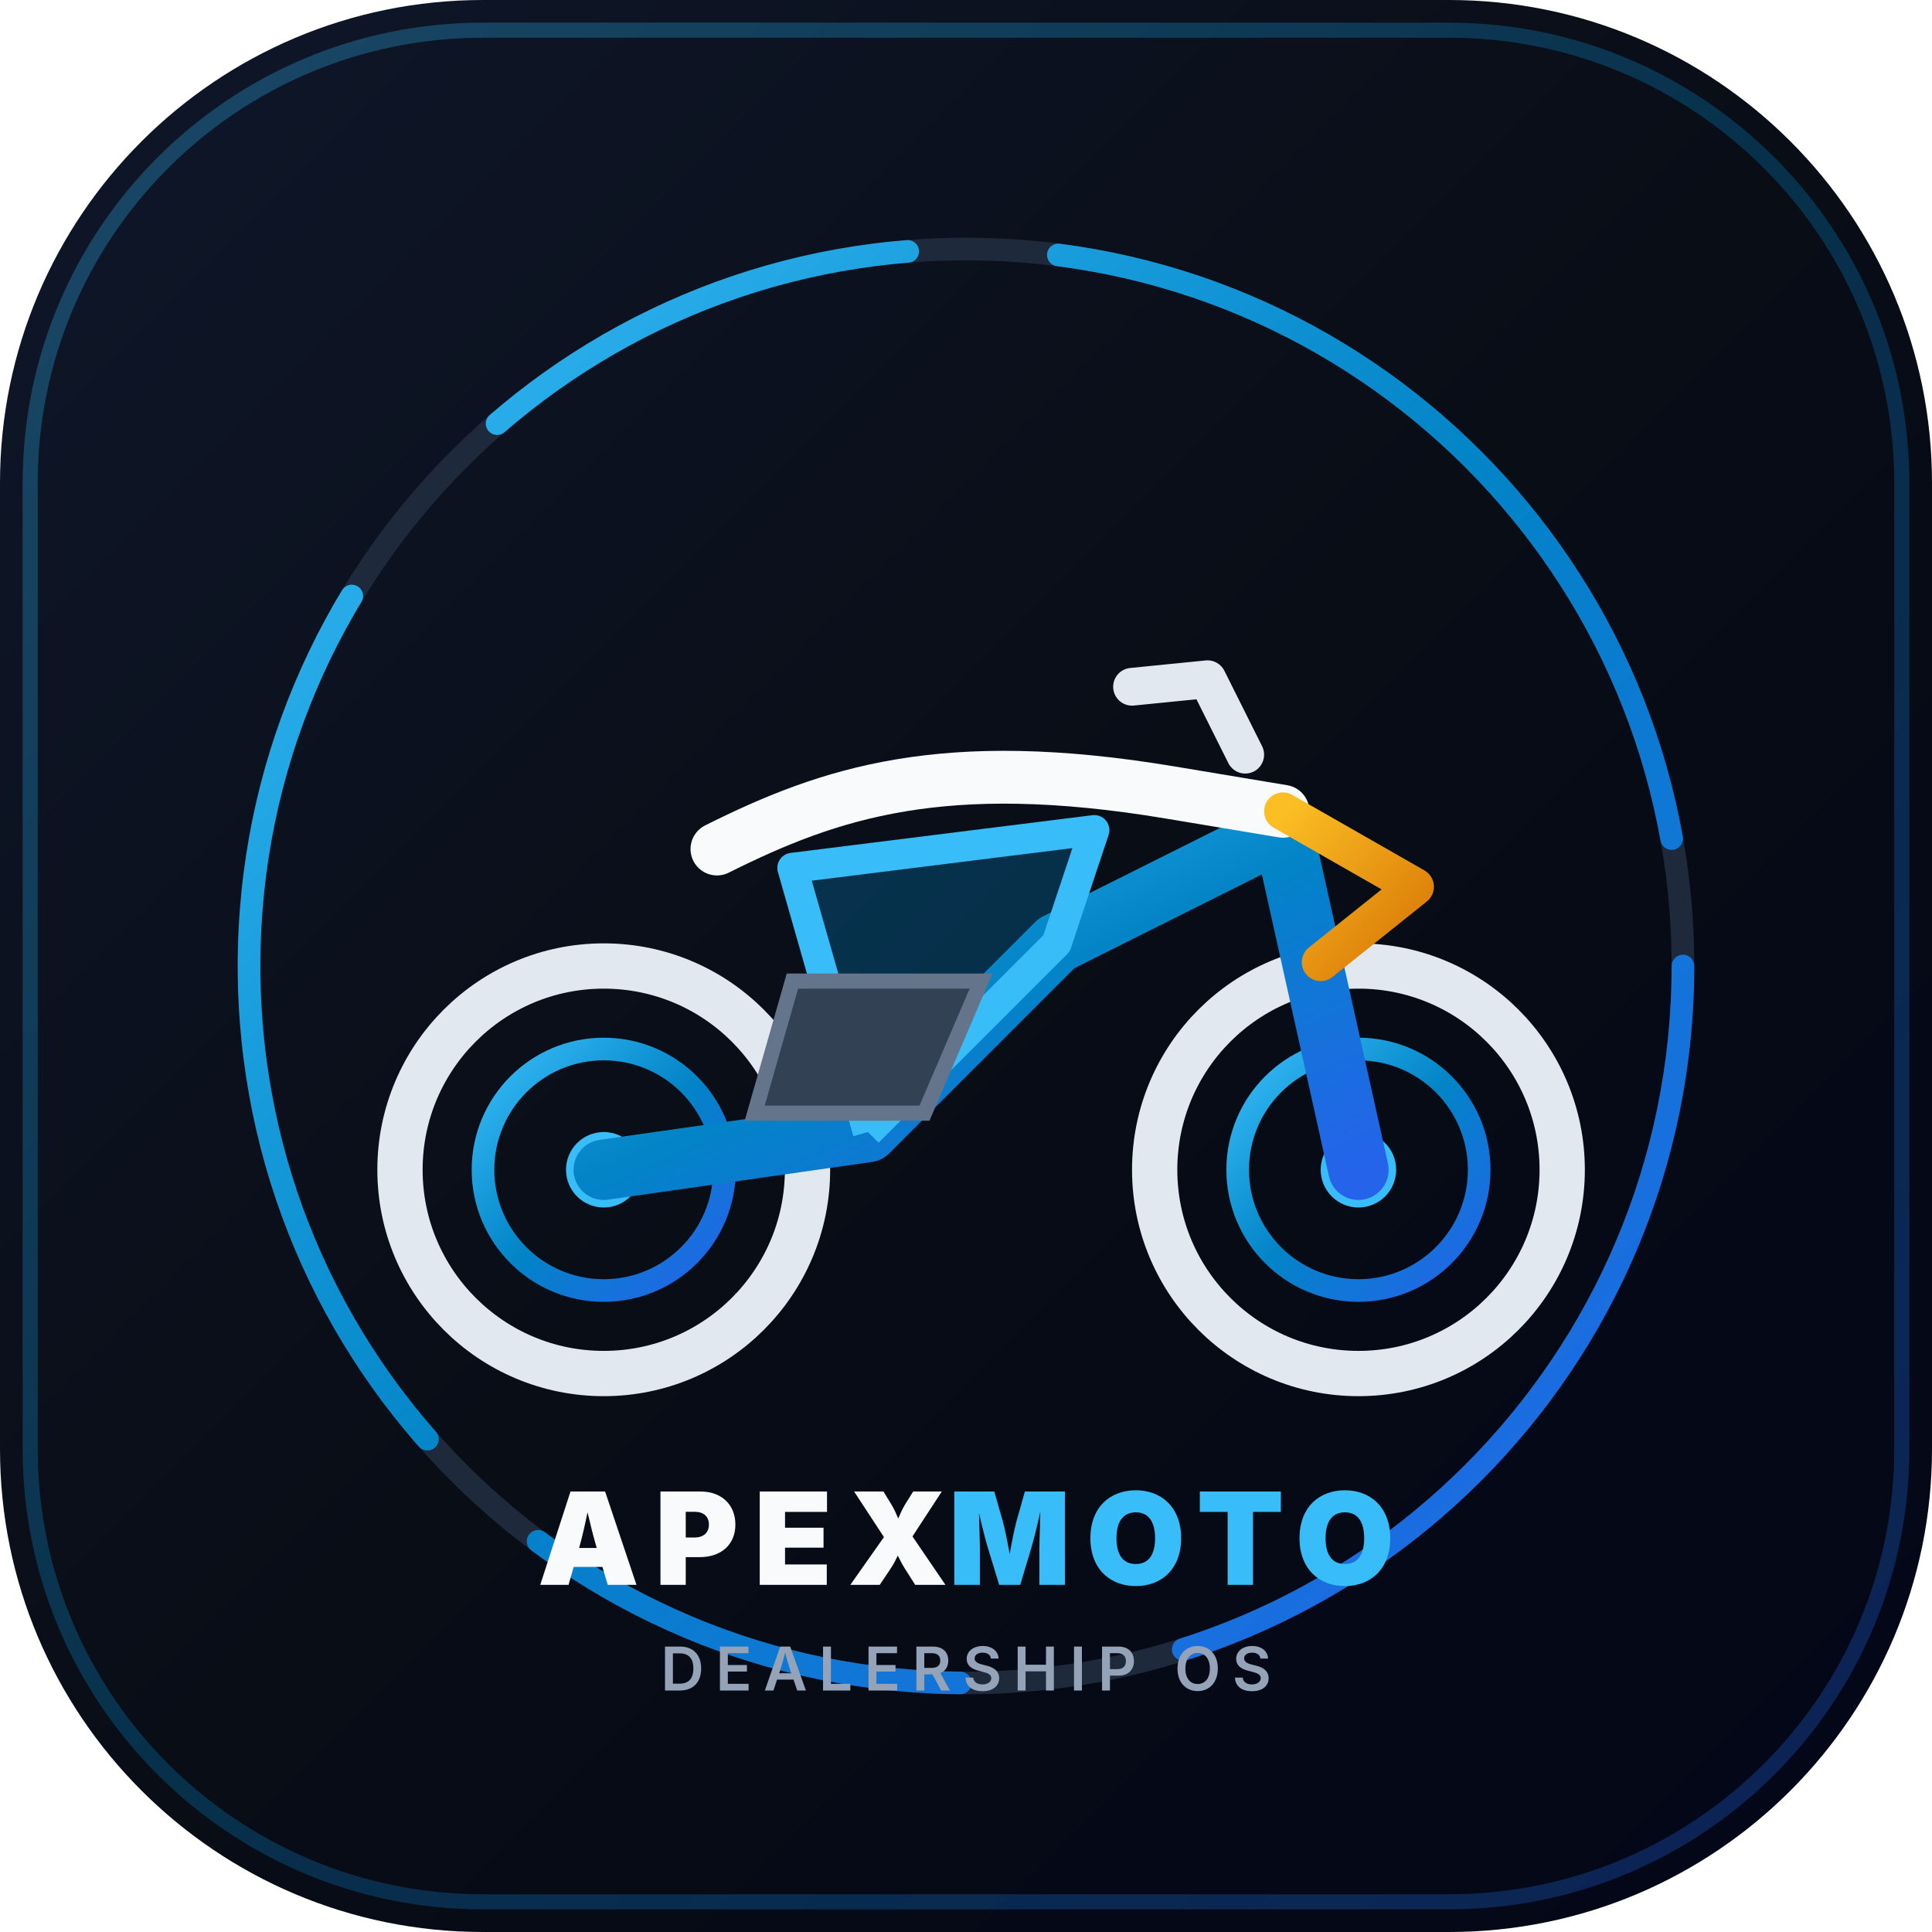
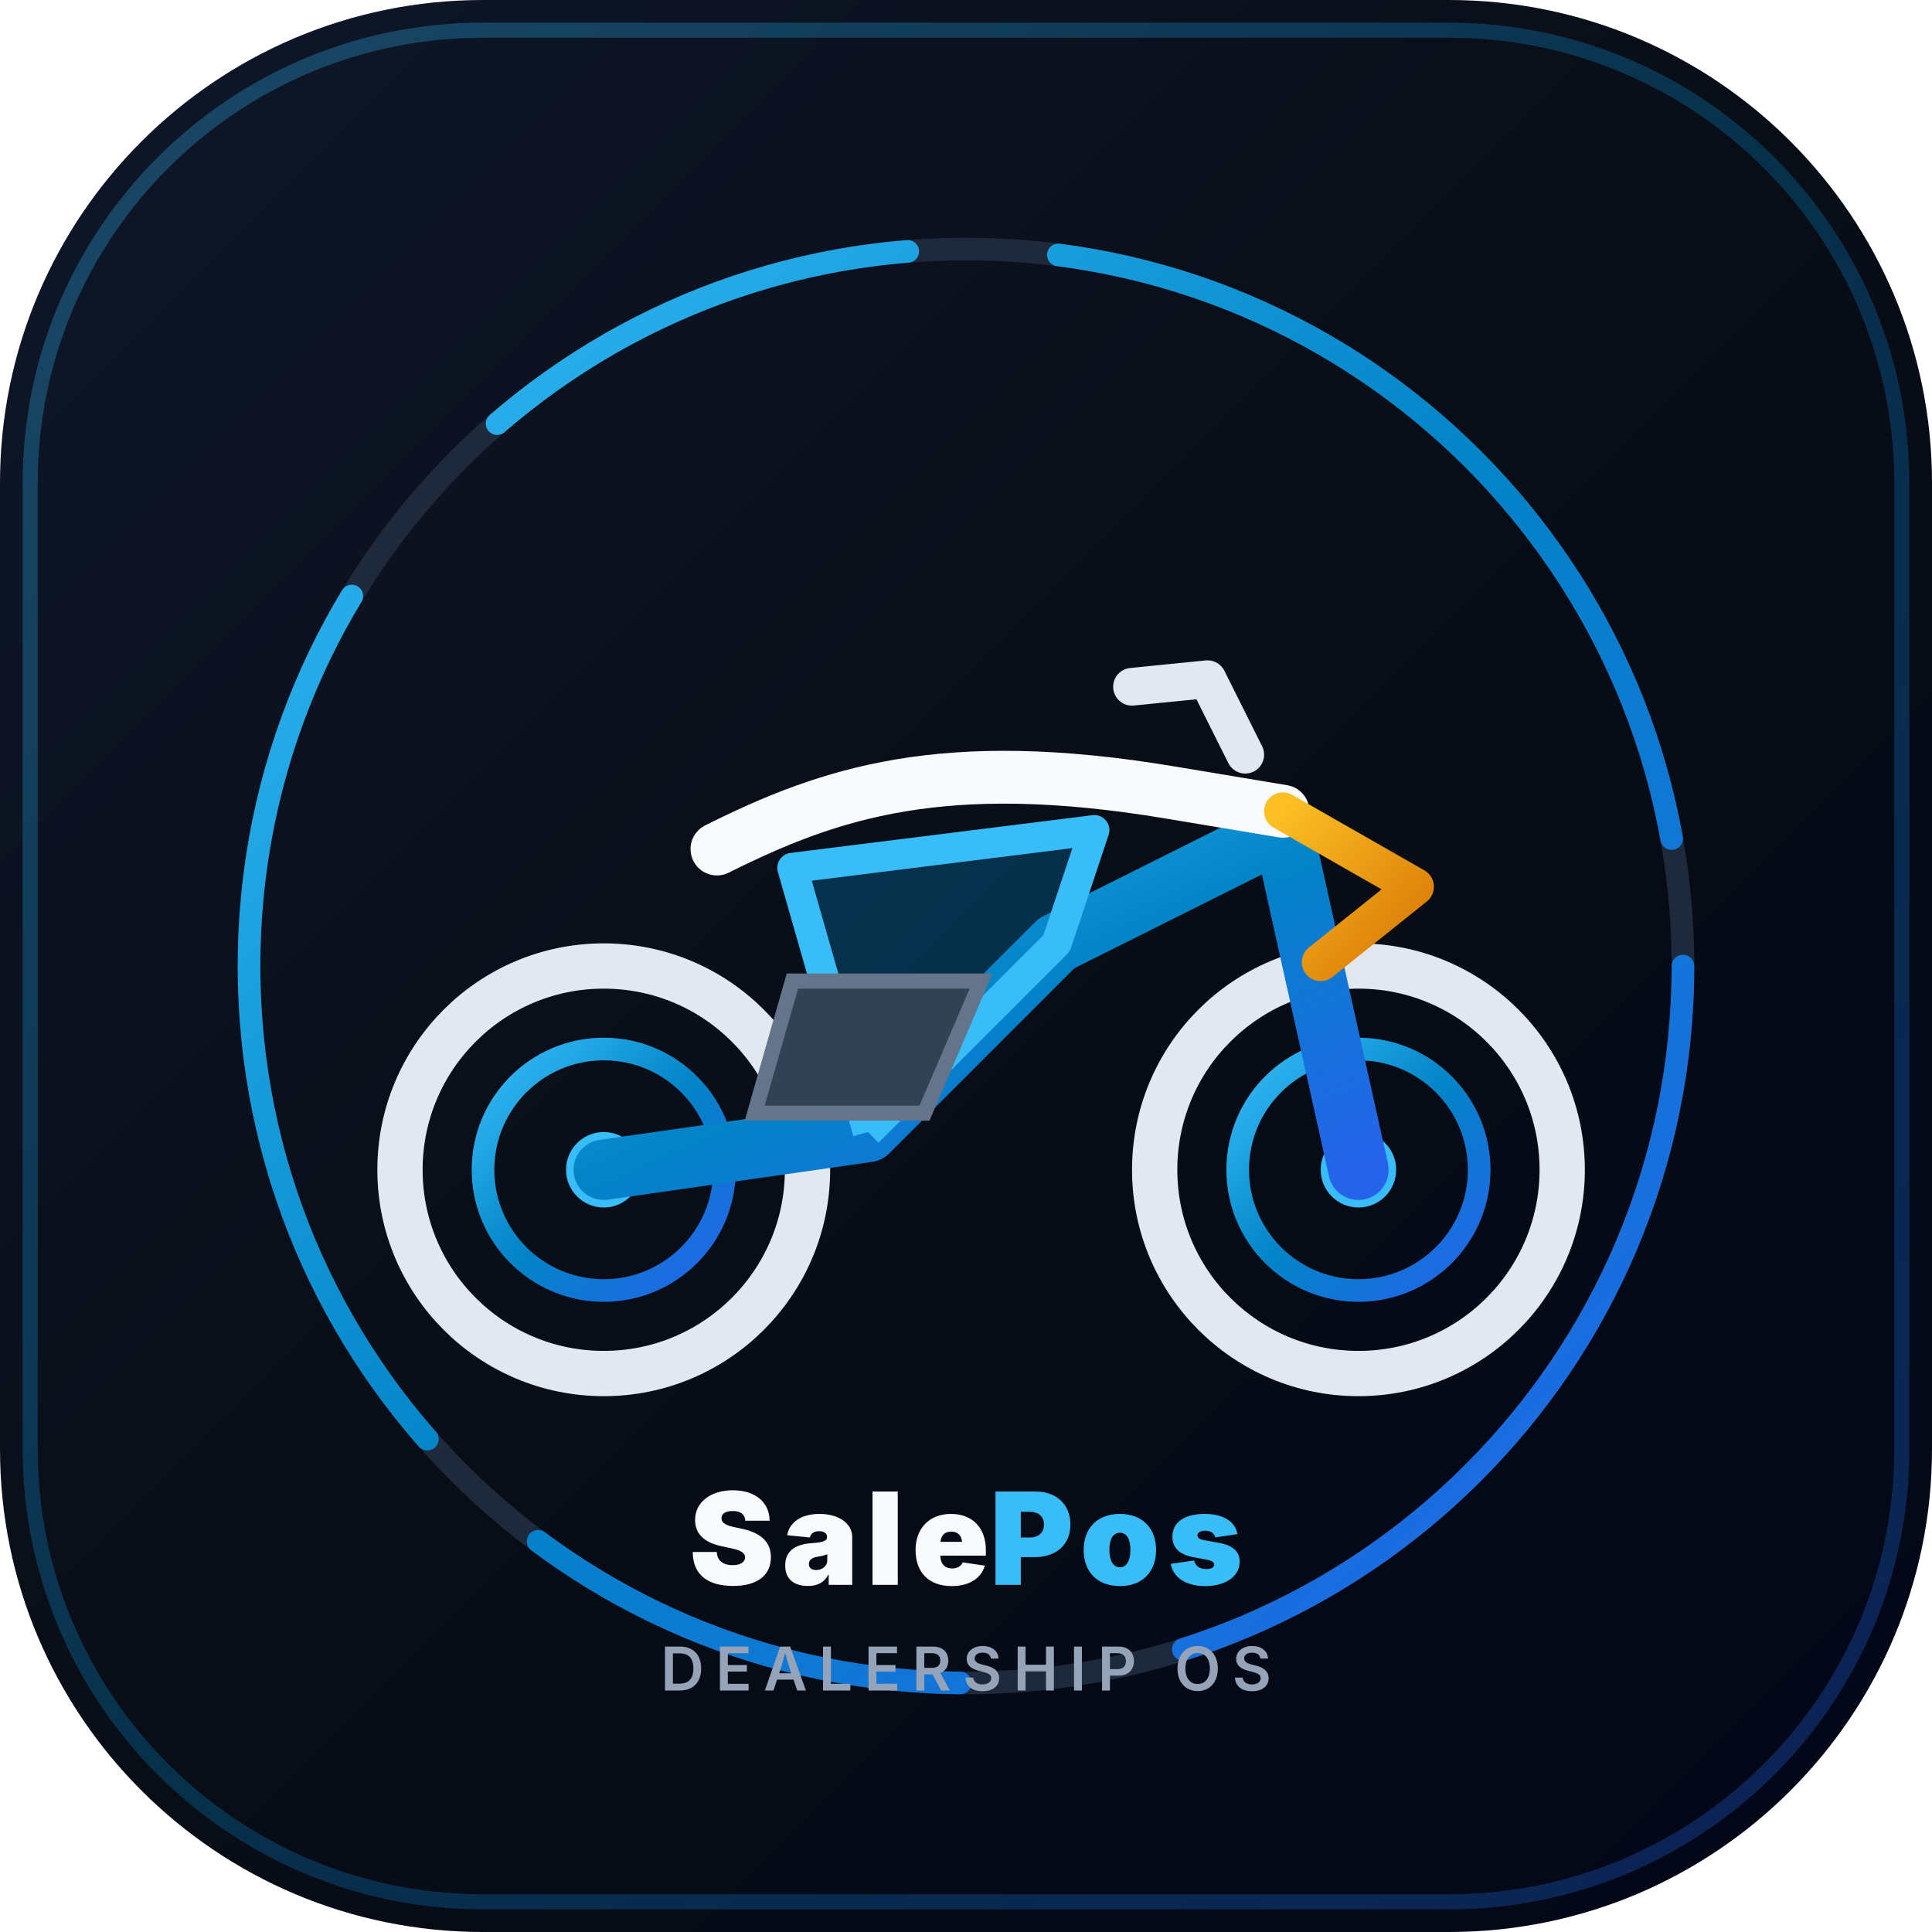
<svg xmlns="http://www.w3.org/2000/svg" viewBox="0 0 512 512" width="512" height="512">
  <defs>
    <linearGradient id="bgGrad" x1="0%" y1="0%" x2="100%" y2="100%">
      <stop offset="0%" stop-color="#0f172a" />
      <stop offset="50%" stop-color="#090d16" />
      <stop offset="100%" stop-color="#020617" />
    </linearGradient>
    <linearGradient id="accentGrad" x1="0%" y1="0%" x2="100%" y2="100%">
      <stop offset="0%" stop-color="#38bdf8" />
      <stop offset="50%" stop-color="#0284c7" />
      <stop offset="100%" stop-color="#2563eb" />
    </linearGradient>
    <linearGradient id="goldGrad" x1="0%" y1="0%" x2="100%" y2="100%">
      <stop offset="0%" stop-color="#fbbf24" />
      <stop offset="100%" stop-color="#d97706" />
    </linearGradient>
  </defs>
  <rect width="512" height="512" rx="128" fill="url(#bgGrad)" />
  <rect x="8" y="8" width="496" height="496" rx="120" fill="none" stroke="url(#accentGrad)" stroke-width="4" stroke-opacity="0.3" />
  <circle cx="256" cy="256" r="190" fill="none" stroke="#1e293b" stroke-width="6" />
  <circle cx="256" cy="256" r="190" fill="none" stroke="url(#accentGrad)" stroke-width="6" stroke-dasharray="240 60 120 40" stroke-linecap="round" />
  <circle cx="160" cy="310" r="54" fill="none" stroke="#e2e8f0" stroke-width="12" />
  <circle cx="160" cy="310" r="32" fill="none" stroke="url(#accentGrad)" stroke-width="6" />
  <circle cx="160" cy="310" r="10" fill="#38bdf8" />
  <circle cx="360" cy="310" r="54" fill="none" stroke="#e2e8f0" stroke-width="12" />
  <circle cx="360" cy="310" r="32" fill="none" stroke="url(#accentGrad)" stroke-width="6" />
  <circle cx="360" cy="310" r="10" fill="#38bdf8" />
  <path d="M160 310 L230 300 L280 250 L340 220 L360 310" fill="none" stroke="url(#accentGrad)" stroke-width="16" stroke-linecap="round" stroke-linejoin="round" />
  <path d="M230 300 L210 230 L290 220 L280 250 L230 300" fill="#0284c7" fill-opacity="0.3" stroke="#38bdf8" stroke-width="8" stroke-linejoin="round" />
  <path d="M210 260 L260 260 L245 295 L200 295 Z" fill="#334155" stroke="#64748b" stroke-width="4" />
  <path d="M190 225 C220 210, 250 200, 310 210 L340 215" fill="none" stroke="#f8fafc" stroke-width="14" stroke-linecap="round" />
  <path d="M330 200 L320 180 L300 182" fill="none" stroke="#e2e8f0" stroke-width="10" stroke-linecap="round" stroke-linejoin="round" />
  <path d="M340 215 L375 235 L350 255" fill="none" stroke="url(#goldGrad)" stroke-width="10" stroke-linecap="round" stroke-linejoin="round" />
-   <text x="256" y="420" text-anchor="middle" fill="#f8fafc" font-family="system-ui, -apple-system, sans-serif" font-weight="900" font-size="34" letter-spacing="4">APEX<tspan fill="#38bdf8">MOTO</tspan>
+   <text x="256" y="420" text-anchor="middle" fill="#f8fafc" font-family="system-ui, -apple-system, sans-serif" font-weight="900" font-size="34" letter-spacing="2">Sale<tspan fill="#38bdf8"> Pos</tspan>
  </text>
  <text x="256" y="448" text-anchor="middle" fill="#94a3b8" font-family="system-ui, -apple-system, sans-serif" font-weight="600" font-size="16" letter-spacing="3">DEALERSHIP OS</text>
</svg>
